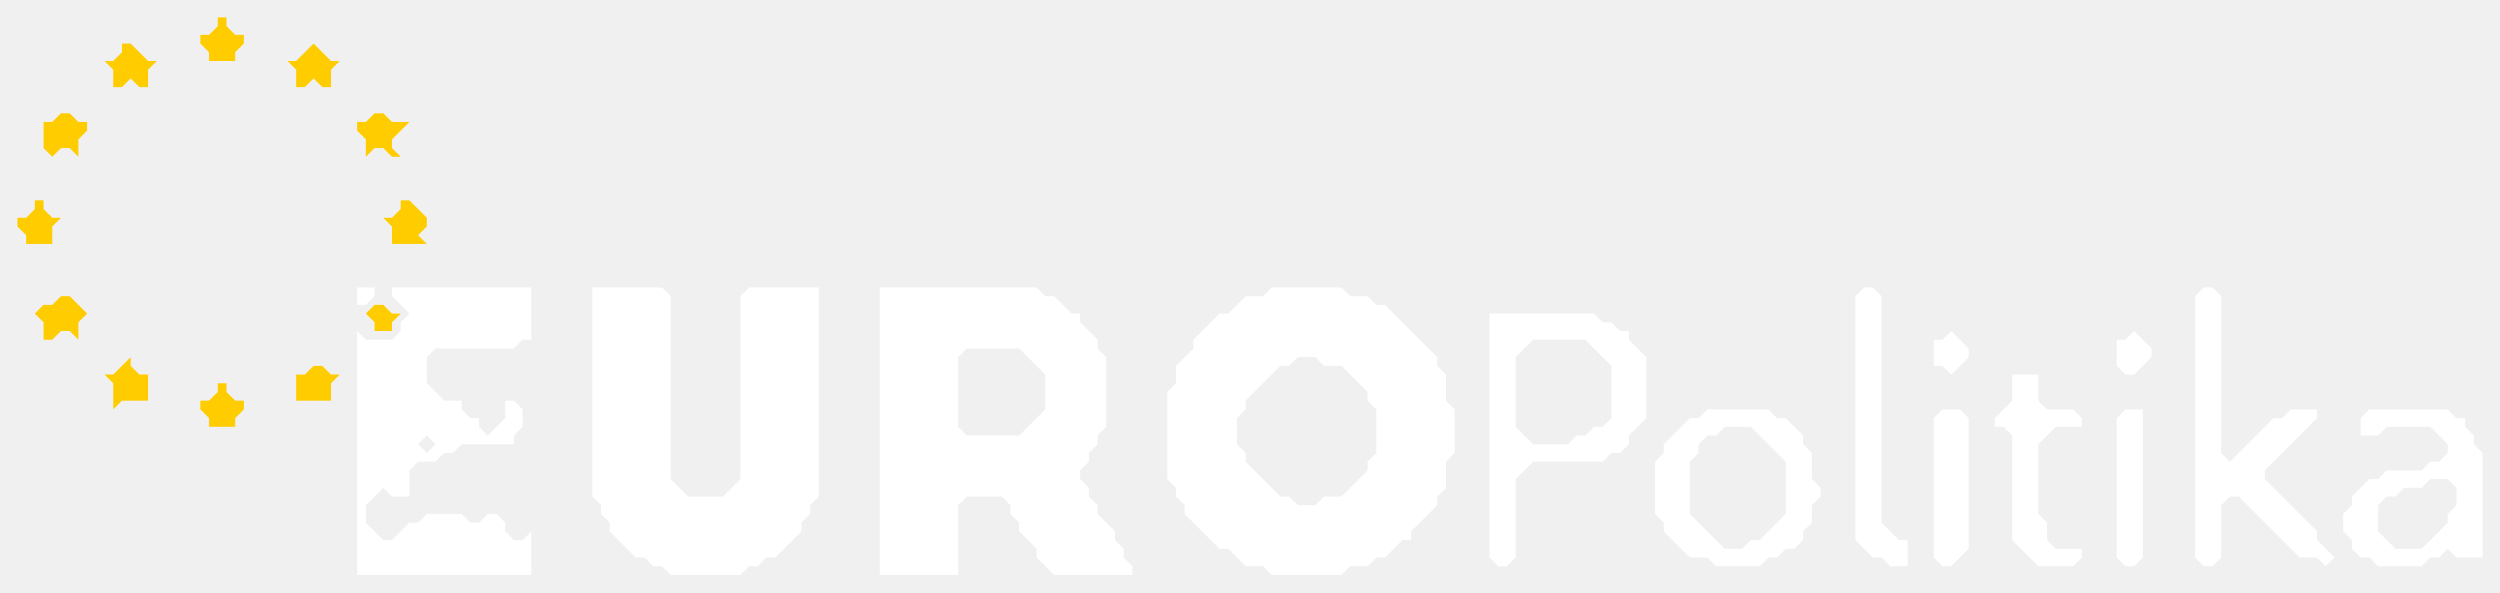
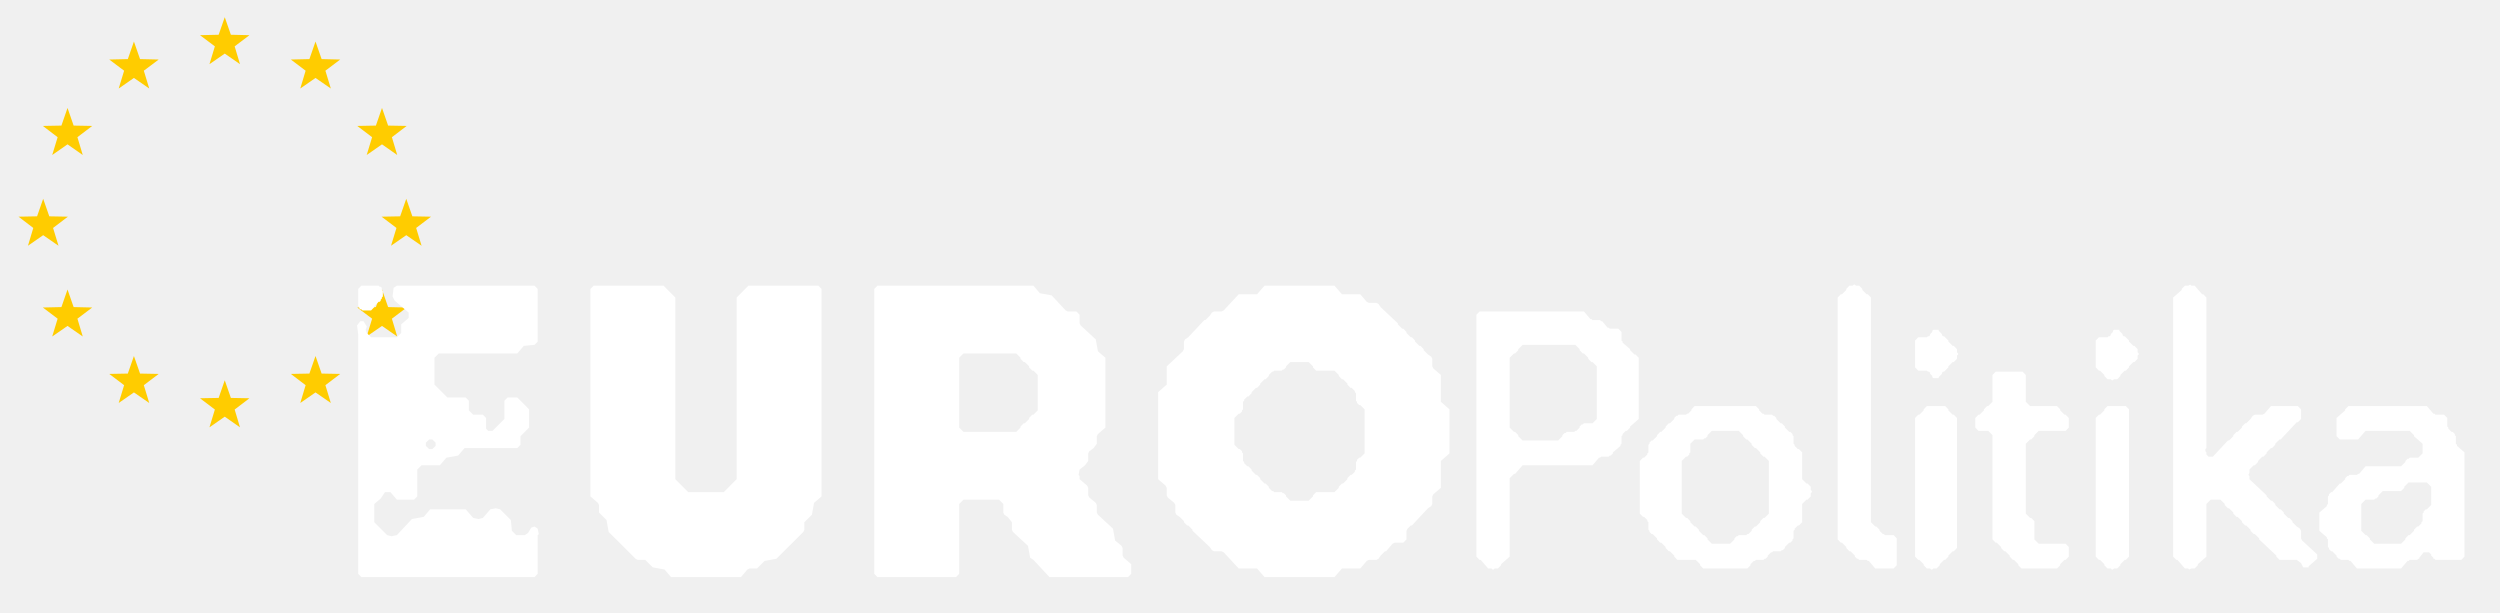
- <svg xmlns="http://www.w3.org/2000/svg" viewBox="0 0 287 68" width="100%" height="100%" fill-rule="evenodd" clip-rule="evenodd">
+ <svg xmlns="http://www.w3.org/2000/svg" viewBox="0 0 290.64 71.21" width="100%" height="100%" fill-rule="evenodd" clip-rule="evenodd">
  <g fill="#FFCC00">
-     <path d="M 25.0 44.0 L 25.0 45.0 L 24.0 46.0 L 23.0 46.0 L 23.0 47.0 L 24.0 48.0 L 24.0 49.0 L 27.0 49.0 L 27.0 48.0 L 28.0 47.0 L 28.0 46.0 L 27.0 46.0 L 26.0 45.0 L 26.0 44.0 Z" />
-     <path d="M 39.0 43.0 L 38.0 43.0 L 37.0 42.0 L 36.0 42.0 L 35.0 43.0 L 34.0 43.0 L 34.0 46.0 L 38.0 46.0 L 38.0 44.0 Z" />
-     <path d="M 15.0 41.0 L 13.0 43.0 L 12.0 43.0 L 13.0 44.0 L 13.0 47.0 L 14.0 46.0 L 17.0 46.0 L 17.0 43.0 L 16.0 43.0 L 15.0 42.0 Z" />
-     <path d="M 43.0 35.0 L 42.0 36.0 L 43.0 37.0 L 43.0 38.0 L 45.0 38.0 L 45.0 37.0 L 46.0 36.0 L 45.0 36.0 L 44.0 35.0 Z" />
-     <path d="M 10.0 36.0 L 8.0 34.0 L 7.0 34.0 L 6.0 35.0 L 5.0 35.0 L 4.0 36.0 L 5.0 37.0 L 5.0 39.0 L 6.0 39.0 L 7.0 38.0 L 8.0 38.0 L 9.0 39.0 L 9.0 37.0 Z" />
-     <path d="M 46.0 23.0 L 46.0 24.0 L 45.0 25.0 L 44.0 25.0 L 45.0 26.0 L 45.0 28.0 L 49.0 28.0 L 48.0 27.0 L 49.0 26.0 L 49.0 25.0 L 47.0 23.0 Z" />
-     <path d="M 4.0 23.0 L 4.0 24.0 L 3.0 25.0 L 2.0 25.0 L 2.0 26.0 L 3.0 27.0 L 3.0 28.0 L 6.0 28.0 L 6.0 26.0 L 7.0 25.0 L 6.0 25.0 L 5.0 24.0 L 5.0 23.0 Z" />
-     <path d="M 41.0 14.0 L 41.0 15.0 L 42.0 16.0 L 42.0 18.0 L 43.0 17.0 L 44.0 17.0 L 45.0 18.0 L 46.0 18.0 L 45.0 17.0 L 45.0 16.0 L 47.0 14.0 L 45.0 14.0 L 44.0 13.0 L 43.0 13.0 L 42.0 14.0 Z" />
-     <path d="M 5.0 14.0 L 5.0 17.0 L 6.0 18.0 L 7.0 17.0 L 8.0 17.0 L 9.0 18.0 L 9.0 16.0 L 10.0 15.0 L 10.0 14.0 L 9.0 14.0 L 8.0 13.0 L 7.0 13.0 L 6.0 14.0 Z" />
-     <path d="M 39.0 7.0 L 38.0 7.0 L 36.0 5.0 L 34.0 7.0 L 33.0 7.0 L 34.0 8.0 L 34.0 10.0 L 35.0 10.0 L 36.0 9.0 L 37.0 10.0 L 38.0 10.0 L 38.0 8.0 Z" />
-     <path d="M 14.0 5.0 L 14.0 6.0 L 13.0 7.0 L 12.0 7.0 L 13.0 8.0 L 13.0 10.0 L 14.0 10.0 L 15.0 9.0 L 16.0 10.0 L 17.0 10.0 L 17.0 8.0 L 18.0 7.0 L 17.0 7.0 L 15.0 5.0 Z" />
-     <path d="M 25.0 2.0 L 25.0 3.0 L 24.0 4.0 L 23.0 4.0 L 23.0 5.0 L 24.0 6.0 L 24.0 7.0 L 27.0 7.0 L 27.0 6.0 L 28.0 5.0 L 28.0 4.0 L 27.0 4.0 L 26.0 3.0 L 26.0 2.0 Z" />
+     <polygon points="26.13,2.00 26.84,4.04 29.00,4.09 27.28,5.39 27.90,7.46 26.13,6.23 24.35,7.46 24.98,5.39 23.25,4.09 25.42,4.04" />
+     <polygon points="36.68,4.83 37.39,6.87 39.55,6.92 37.83,8.22 38.46,10.29 36.68,9.06 34.91,10.29 35.53,8.22 33.81,6.92 35.97,6.87" />
+     <polygon points="44.41,12.55 45.12,14.60 47.28,14.64 45.56,15.95 46.18,18.02 44.41,16.78 42.63,18.02 43.26,15.95 41.53,14.64 43.70,14.60" />
+     <polygon points="47.23,23.11 47.94,25.15 50.11,25.19 48.38,26.50 49.01,28.57 47.23,27.34 45.46,28.57 46.09,26.50 44.36,25.19 46.52,25.15" />
+     <polygon points="44.41,33.66 45.12,35.70 47.28,35.75 45.56,37.05 46.18,39.12 44.41,37.89 42.63,39.12 43.26,37.05 41.53,35.75 43.70,35.70" />
+     <polygon points="36.68,41.39 37.39,43.43 39.55,43.47 37.83,44.78 38.46,46.85 36.68,45.62 34.91,46.85 35.53,44.78 33.81,43.47 35.97,43.43" />
+     <polygon points="26.13,44.21 26.84,46.26 29.00,46.30 27.28,47.61 27.90,49.68 26.13,48.44 24.35,49.68 24.98,47.61 23.25,46.30 25.42,46.26" />
+     <polygon points="15.57,41.39 16.28,43.43 18.45,43.47 16.72,44.78 17.35,46.85 15.57,45.62 13.80,46.85 14.43,44.78 12.70,43.47 14.86,43.43" />
+     <polygon points="7.85,33.66 8.56,35.70 10.72,35.75 9.00,37.05 9.62,39.12 7.85,37.89 6.07,39.12 6.70,37.05 4.98,35.75 7.14,35.70" />
+     <polygon points="5.02,23.11 5.73,25.15 7.89,25.19 6.17,26.50 6.80,28.57 5.02,27.34 3.25,28.57 3.87,26.50 2.15,25.19 4.31,25.15" />
+     <polygon points="7.85,12.55 8.56,14.60 10.72,14.64 9.00,15.95 9.62,18.02 7.85,16.78 6.07,18.02 6.70,15.95 4.98,14.64 7.14,14.60" />
+     <polygon points="15.57,4.83 16.28,6.87 18.45,6.92 16.72,8.22 17.35,10.29 15.57,9.06 13.80,10.29 14.43,8.22 12.70,6.92 14.86,6.87" />
  </g>
  <g fill="#FFFFFF">
-     <path d="M 272.0 47.0 L 271.0 48.0 L 271.0 50.0 L 273.0 50.0 L 274.0 49.0 L 279.0 49.0 L 281.0 51.0 L 281.0 52.0 L 280.0 53.0 L 279.0 53.0 L 278.0 54.0 L 274.0 54.0 L 273.0 55.0 L 272.0 55.0 L 270.0 57.0 L 270.0 58.0 L 269.0 59.0 L 269.0 61.0 L 270.0 62.0 L 270.0 63.0 L 271.0 64.0 L 272.0 64.0 L 273.0 65.0 L 278.0 65.0 L 279.0 64.0 L 280.0 64.0 L 281.0 63.0 L 282.0 64.0 L 285.0 64.0 L 285.0 52.0 L 284.0 51.0 L 284.0 50.0 L 283.0 49.0 L 283.0 48.0 L 282.0 48.0 L 281.0 47.0 Z M 281.0 55.0 L 282.0 56.0 L 282.0 58.0 L 281.0 59.0 L 281.0 60.0 L 278.0 63.0 L 275.0 63.0 L 273.0 61.0 L 273.0 58.0 L 274.0 57.0 L 275.0 57.0 L 276.0 56.0 L 278.0 56.0 L 279.0 55.0 Z" />
-     <path d="M 246.0 47.0 L 244.0 47.0 L 243.0 48.0 L 243.0 64.0 L 244.0 65.0 L 245.0 65.0 L 246.0 64.0 Z" />
-     <path d="M 225.0 47.0 L 223.0 47.0 L 222.0 48.0 L 222.0 64.0 L 223.0 65.0 L 224.0 65.0 L 226.0 63.0 L 226.0 48.0 Z" />
-     <path d="M 196.0 47.0 L 195.0 48.0 L 194.0 48.0 L 191.0 51.0 L 191.0 52.0 L 190.0 53.0 L 190.0 59.0 L 191.0 60.0 L 191.0 61.0 L 194.0 64.0 L 196.0 64.0 L 197.0 65.0 L 202.0 65.0 L 203.0 64.0 L 204.0 64.0 L 205.0 63.0 L 206.0 63.0 L 207.0 62.0 L 207.0 61.0 L 208.0 60.0 L 208.0 58.0 L 209.0 57.0 L 209.0 56.0 L 208.0 55.0 L 208.0 52.0 L 207.0 51.0 L 207.0 50.0 L 205.0 48.0 L 204.0 48.0 L 203.0 47.0 Z M 198.0 49.0 L 201.0 49.0 L 205.0 53.0 L 205.0 59.0 L 202.0 62.0 L 201.0 62.0 L 200.0 63.0 L 198.0 63.0 L 194.0 59.0 L 194.0 53.0 L 195.0 52.0 L 195.0 51.0 L 196.0 50.0 L 197.0 50.0 Z" />
-     <path d="M 231.0 43.0 L 231.0 46.0 L 229.0 48.0 L 229.0 49.0 L 230.0 49.0 L 231.0 50.0 L 231.0 62.0 L 234.0 65.0 L 238.0 65.0 L 239.0 64.0 L 239.0 63.0 L 236.0 63.0 L 235.0 62.0 L 235.0 60.0 L 234.0 59.0 L 234.0 51.0 L 236.0 49.0 L 239.0 49.0 L 239.0 48.0 L 238.0 47.0 L 235.0 47.0 L 234.0 46.0 L 234.0 43.0 Z" />
-     <path d="M 245.0 38.0 L 244.0 39.0 L 243.0 39.0 L 243.0 42.0 L 244.0 43.0 L 245.0 43.0 L 247.0 41.0 L 247.0 40.0 Z" />
-     <path d="M 224.0 38.0 L 223.0 39.0 L 222.0 39.0 L 222.0 42.0 L 223.0 42.0 L 224.0 43.0 L 226.0 41.0 L 226.0 40.0 Z" />
-     <path d="M 183.0 36.0 L 171.0 36.0 L 171.0 64.0 L 172.0 65.0 L 173.0 65.0 L 174.0 64.0 L 174.0 55.0 L 176.0 53.0 L 184.0 53.0 L 185.0 52.0 L 186.0 52.0 L 187.0 51.0 L 187.0 50.0 L 189.0 48.0 L 189.0 41.0 L 187.0 39.0 L 187.0 38.0 L 186.0 38.0 L 185.0 37.0 L 184.0 37.0 Z M 174.0 41.0 L 176.0 39.0 L 182.0 39.0 L 185.0 42.0 L 185.0 48.0 L 184.0 49.0 L 183.0 49.0 L 182.0 50.0 L 181.0 50.0 L 180.0 51.0 L 176.0 51.0 L 174.0 49.0 Z" />
-     <path d="M 253.0 33.0 L 252.0 34.0 L 252.0 64.0 L 253.0 65.0 L 254.0 65.0 L 255.0 64.0 L 255.0 58.0 L 256.0 57.0 L 257.0 57.0 L 264.0 64.0 L 266.0 64.0 L 267.0 65.0 L 268.0 64.0 L 266.0 62.0 L 266.0 61.0 L 260.0 55.0 L 260.0 54.0 L 266.0 48.0 L 266.0 47.0 L 263.0 47.0 L 262.0 48.0 L 261.0 48.0 L 256.0 53.0 L 255.0 52.0 L 255.0 34.0 L 254.0 33.0 Z" />
-     <path d="M 214.0 33.0 L 213.0 34.0 L 213.0 62.0 L 215.0 64.0 L 216.0 64.0 L 217.0 65.0 L 219.0 65.0 L 219.0 62.0 L 218.0 62.0 L 216.0 60.0 L 216.0 34.0 L 215.0 33.0 Z" />
-     <path d="M 146.0 33.0 L 145.0 34.0 L 143.0 34.0 L 141.0 36.0 L 140.0 36.0 L 137.0 39.0 L 137.0 40.0 L 135.0 42.0 L 135.0 44.0 L 134.0 45.0 L 134.0 55.0 L 135.0 56.0 L 135.0 57.0 L 136.0 58.0 L 136.0 59.0 L 140.0 63.0 L 141.0 63.0 L 143.0 65.0 L 145.0 65.0 L 146.0 66.0 L 154.0 66.0 L 155.0 65.0 L 157.0 65.0 L 158.0 64.0 L 159.0 64.0 L 161.0 62.0 L 162.0 62.0 L 162.0 61.0 L 165.0 58.0 L 165.0 57.0 L 166.0 56.0 L 166.0 53.0 L 167.0 52.0 L 167.0 47.0 L 166.0 46.0 L 166.0 43.0 L 165.0 42.0 L 165.0 41.0 L 159.0 35.0 L 158.0 35.0 L 157.0 34.0 L 155.0 34.0 L 154.0 33.0 Z M 149.0 41.0 L 151.0 41.0 L 152.0 42.0 L 154.0 42.0 L 157.0 45.0 L 157.0 46.0 L 158.0 47.0 L 158.0 52.0 L 157.0 53.0 L 157.0 54.0 L 154.0 57.0 L 152.0 57.0 L 151.0 58.0 L 149.0 58.0 L 148.0 57.0 L 147.0 57.0 L 143.0 53.0 L 143.0 52.0 L 142.0 51.0 L 142.0 48.0 L 143.0 47.0 L 143.0 46.0 L 147.0 42.0 L 148.0 42.0 Z" />
-     <path d="M 101.0 33.0 L 101.0 66.0 L 110.0 66.0 L 110.0 58.0 L 111.0 57.0 L 115.0 57.0 L 116.0 58.0 L 116.0 59.0 L 117.0 60.0 L 117.0 61.0 L 119.0 63.0 L 119.0 64.0 L 121.0 66.0 L 130.0 66.0 L 130.0 65.0 L 129.0 64.0 L 129.0 63.0 L 128.0 62.0 L 128.0 61.0 L 126.0 59.0 L 126.0 58.0 L 125.0 57.0 L 125.0 56.0 L 124.0 55.0 L 124.0 54.0 L 125.0 53.0 L 125.0 52.0 L 126.0 51.0 L 126.0 50.0 L 127.0 49.0 L 127.0 41.0 L 126.0 40.0 L 126.0 39.0 L 124.0 37.0 L 124.0 36.0 L 123.0 36.0 L 121.0 34.0 L 120.0 34.0 L 119.0 33.0 Z M 110.0 41.0 L 111.0 40.0 L 117.0 40.0 L 120.0 43.0 L 120.0 47.0 L 117.0 50.0 L 111.0 50.0 L 110.0 49.0 Z" />
-     <path d="M 68.0 33.0 L 68.0 57.0 L 69.0 58.0 L 69.0 59.0 L 70.0 60.0 L 70.0 61.0 L 73.0 64.0 L 74.0 64.0 L 75.0 65.0 L 76.0 65.0 L 77.0 66.0 L 85.0 66.0 L 86.0 65.0 L 87.0 65.0 L 88.0 64.0 L 89.0 64.0 L 92.0 61.0 L 92.0 60.0 L 93.0 59.0 L 93.0 58.0 L 94.0 57.0 L 94.0 33.0 L 86.0 33.0 L 85.0 34.0 L 85.0 55.0 L 83.0 57.0 L 79.0 57.0 L 77.0 55.0 L 77.0 34.0 L 76.0 33.0 Z" />
-     <path d="M 45.0 33.0 L 45.0 34.0 L 47.0 36.0 L 46.0 37.0 L 46.0 38.0 L 45.0 39.0 L 42.0 39.0 L 41.0 38.0 L 41.0 37.0 L 41.0 66.0 L 61.0 66.0 L 61.0 61.0 L 60.0 62.0 L 59.0 62.0 L 58.0 61.0 L 58.0 60.0 L 57.0 59.0 L 56.0 59.0 L 55.0 60.0 L 54.0 60.0 L 53.0 59.0 L 49.0 59.0 L 48.0 60.0 L 47.0 60.0 L 45.0 62.0 L 44.0 62.0 L 42.0 60.0 L 42.0 58.0 L 44.0 56.0 L 45.0 57.0 L 47.0 57.0 L 47.0 54.0 L 48.0 53.0 L 50.0 53.0 L 51.0 52.0 L 52.0 52.0 L 53.0 51.0 L 59.0 51.0 L 59.0 50.0 L 60.0 49.0 L 60.0 47.0 L 59.0 46.0 L 58.0 46.0 L 58.0 48.0 L 56.0 50.0 L 55.0 49.0 L 55.0 48.0 L 54.0 48.0 L 53.0 47.0 L 53.0 46.0 L 51.0 46.0 L 49.0 44.0 L 49.0 41.0 L 50.0 40.0 L 59.0 40.0 L 60.0 39.0 L 61.0 39.0 L 61.0 33.0 Z M 48.0 51.0 L 49.0 50.0 L 50.0 51.0 L 49.0 52.0 Z" />
-     <path d="M 43.0 33.0 L 41.0 33.0 L 41.0 35.0 L 42.0 35.0 L 43.0 34.0 Z" />
+     <path d="M 273.01 47.21 L 272.64 47.59 L 272.64 47.71 L 271.64 48.59 L 271.64 50.71 L 272.01 51.09 L 274.14 51.09 L 275.01 50.09 L 280.14 50.09 L 280.64 50.59 L 280.64 50.71 L 281.64 51.59 L 281.64 52.71 L 281.14 53.21 L 280.14 53.21 L 280.01 53.34 L 279.89 53.34 L 279.64 53.59 L 279.64 53.71 L 279.14 54.21 L 275.01 54.21 L 274.26 55.09 L 274.14 55.09 L 274.01 55.21 L 273.14 55.21 L 273.01 55.34 L 272.89 55.34 L 272.64 55.59 L 272.64 55.71 L 272.14 56.21 L 272.01 56.21 L 271.14 57.21 L 271.01 57.21 L 270.76 57.46 L 270.76 57.59 L 270.64 57.71 L 270.64 58.59 L 270.51 58.71 L 270.51 58.84 L 269.64 59.59 L 269.64 61.71 L 270.51 62.46 L 270.51 62.59 L 270.64 62.71 L 270.64 63.59 L 270.76 63.71 L 270.76 63.84 L 271.01 64.09 L 271.14 64.09 L 271.64 64.59 L 271.64 64.71 L 271.89 64.96 L 272.01 64.96 L 272.14 65.09 L 273.01 65.09 L 273.14 65.21 L 273.26 65.21 L 274.01 66.09 L 279.14 66.09 L 279.89 65.21 L 280.01 65.21 L 280.14 65.09 L 281.01 65.09 L 281.14 64.96 L 281.26 64.96 L 281.26 64.84 L 281.76 64.21 L 282.39 64.21 L 282.64 64.46 L 282.64 64.59 L 282.89 64.84 L 282.89 64.96 L 283.01 64.96 L 283.14 65.09 L 286.14 65.09 L 286.51 64.71 L 286.51 52.59 L 285.64 51.84 L 285.64 51.71 L 285.51 51.59 L 285.51 50.71 L 285.39 50.59 L 285.39 50.46 L 285.14 50.21 L 285.01 50.21 L 284.64 49.84 L 284.64 49.71 L 284.51 49.59 L 284.51 48.59 L 284.14 48.21 L 283.14 48.21 L 283.01 48.09 L 282.89 48.09 L 282.14 47.21 Z M 282.14 56.09 L 282.64 56.59 L 282.64 58.71 L 282.14 59.21 L 282.01 59.21 L 281.76 59.46 L 281.76 59.59 L 281.64 59.71 L 281.64 60.59 L 281.51 60.71 L 281.51 60.84 L 281.14 61.21 L 281.01 61.21 L 280.64 61.59 L 280.64 61.71 L 280.14 62.21 L 280.01 62.21 L 279.64 62.59 L 279.64 62.71 L 279.14 63.21 L 276.01 63.21 L 275.51 62.71 L 275.51 62.59 L 275.14 62.21 L 275.01 62.21 L 274.51 61.71 L 274.51 58.59 L 275.01 58.09 L 276.01 58.09 L 276.14 57.96 L 276.26 57.96 L 276.51 57.71 L 276.51 57.59 L 277.01 57.09 L 279.14 57.09 L 279.51 56.71 L 279.51 56.59 L 280.01 56.09 Z" />
+     <path d="M 247.14 47.21 L 245.01 47.21 L 244.64 47.59 L 244.64 47.71 L 244.14 48.21 L 244.01 48.21 L 243.64 48.59 L 243.64 64.71 L 244.01 65.09 L 244.14 65.09 L 244.64 65.59 L 244.64 65.71 L 245.01 66.09 L 245.39 66.09 L 245.51 66.21 L 245.64 66.21 L 245.76 66.09 L 246.14 66.09 L 246.51 65.71 L 246.51 65.59 L 247.01 65.09 L 247.14 65.09 L 247.51 64.71 L 247.51 47.59 Z" />
+     <path d="M 226.14 47.21 L 224.01 47.21 L 223.64 47.59 L 223.64 47.71 L 223.14 48.21 L 223.01 48.21 L 222.64 48.59 L 222.64 64.71 L 223.01 65.09 L 223.14 65.09 L 223.64 65.59 L 223.64 65.71 L 224.01 66.09 L 224.39 66.09 L 224.51 66.21 L 224.64 66.21 L 224.76 66.09 L 225.14 66.09 L 225.51 65.71 L 225.51 65.59 L 226.01 65.09 L 226.14 65.09 L 226.51 64.71 L 226.51 64.59 L 227.01 64.09 L 227.14 64.09 L 227.51 63.71 L 227.51 48.59 L 227.14 48.21 L 227.01 48.21 L 226.51 47.71 L 226.51 47.59 Z" />
+     <path d="M 197.01 47.21 L 196.64 47.59 L 196.64 47.71 L 196.26 48.09 L 196.14 48.09 L 196.01 48.21 L 195.14 48.21 L 195.01 48.34 L 194.89 48.34 L 194.64 48.59 L 194.64 48.71 L 194.14 49.21 L 194.01 49.21 L 193.64 49.59 L 193.64 49.71 L 193.14 50.21 L 193.01 50.21 L 192.64 50.59 L 192.64 50.71 L 192.14 51.21 L 192.01 51.21 L 191.76 51.46 L 191.76 51.59 L 191.64 51.71 L 191.64 52.59 L 191.51 52.71 L 191.51 52.84 L 191.14 53.21 L 191.01 53.21 L 190.64 53.59 L 190.64 59.71 L 191.01 60.09 L 191.14 60.09 L 191.51 60.46 L 191.51 60.59 L 191.64 60.71 L 191.64 61.59 L 191.76 61.71 L 191.76 61.84 L 192.01 62.09 L 192.14 62.09 L 192.64 62.59 L 192.64 62.71 L 193.01 63.09 L 193.14 63.09 L 193.64 63.59 L 193.64 63.71 L 194.01 64.09 L 194.14 64.09 L 194.64 64.59 L 194.64 64.71 L 195.01 65.09 L 197.14 65.09 L 197.64 65.59 L 197.64 65.71 L 198.01 66.09 L 203.14 66.09 L 203.51 65.71 L 203.51 65.59 L 203.89 65.21 L 204.01 65.21 L 204.14 65.09 L 205.01 65.09 L 205.14 64.96 L 205.26 64.96 L 205.51 64.71 L 205.51 64.59 L 205.89 64.21 L 206.01 64.21 L 206.14 64.09 L 207.01 64.09 L 207.14 63.96 L 207.26 63.96 L 207.51 63.71 L 207.51 63.59 L 208.01 63.09 L 208.14 63.09 L 208.39 62.84 L 208.39 62.71 L 208.51 62.59 L 208.51 61.71 L 208.64 61.59 L 208.64 61.46 L 209.01 61.09 L 209.14 61.09 L 209.51 60.71 L 209.51 58.59 L 210.01 58.09 L 210.14 58.09 L 210.51 57.71 L 210.51 57.34 L 210.64 57.21 L 210.64 57.09 L 210.51 56.96 L 210.51 56.59 L 210.14 56.21 L 210.01 56.21 L 209.51 55.71 L 209.51 52.59 L 209.14 52.21 L 209.01 52.21 L 208.64 51.84 L 208.64 51.71 L 208.51 51.59 L 208.51 50.71 L 208.39 50.59 L 208.39 50.46 L 208.14 50.21 L 208.01 50.21 L 207.51 49.71 L 207.51 49.59 L 207.14 49.21 L 207.01 49.21 L 206.51 48.71 L 206.51 48.59 L 206.26 48.34 L 206.14 48.34 L 206.01 48.21 L 205.14 48.21 L 205.01 48.09 L 204.89 48.09 L 204.51 47.71 L 204.51 47.59 L 204.14 47.21 Z M 199.01 50.09 L 202.14 50.09 L 202.64 50.59 L 202.64 50.71 L 203.01 51.09 L 203.14 51.09 L 203.64 51.59 L 203.64 51.71 L 204.01 52.09 L 204.14 52.09 L 204.64 52.59 L 204.64 52.71 L 205.01 53.09 L 205.14 53.09 L 205.64 53.59 L 205.64 59.71 L 205.14 60.21 L 205.01 60.21 L 204.64 60.59 L 204.64 60.71 L 204.14 61.21 L 204.01 61.21 L 203.64 61.59 L 203.64 61.71 L 203.26 62.09 L 203.14 62.09 L 203.01 62.21 L 202.14 62.21 L 202.01 62.34 L 201.89 62.34 L 201.64 62.59 L 201.64 62.71 L 201.14 63.21 L 199.01 63.21 L 198.51 62.71 L 198.51 62.59 L 198.14 62.21 L 198.01 62.21 L 197.51 61.71 L 197.51 61.59 L 197.14 61.21 L 197.01 61.21 L 196.51 60.71 L 196.51 60.59 L 196.14 60.21 L 196.01 60.21 L 195.51 59.71 L 195.51 53.59 L 196.01 53.09 L 196.14 53.09 L 196.39 52.84 L 196.39 52.71 L 196.51 52.59 L 196.51 51.59 L 197.01 51.09 L 198.01 51.09 L 198.14 50.96 L 198.26 50.96 L 198.51 50.71 L 198.51 50.59 Z" />
+     <path d="M 232.01 43.21 L 231.64 43.59 L 231.64 46.71 L 231.14 47.21 L 231.01 47.21 L 230.64 47.59 L 230.64 47.71 L 230.14 48.21 L 230.01 48.21 L 229.64 48.59 L 229.64 49.71 L 230.01 50.09 L 231.14 50.09 L 231.64 50.59 L 231.64 62.71 L 232.01 63.09 L 232.14 63.09 L 232.64 63.59 L 232.64 63.71 L 233.01 64.09 L 233.14 64.09 L 233.64 64.59 L 233.64 64.71 L 234.01 65.09 L 234.14 65.09 L 234.64 65.59 L 234.64 65.71 L 235.01 66.09 L 239.14 66.09 L 239.51 65.71 L 239.51 65.59 L 240.01 65.09 L 240.14 65.09 L 240.51 64.71 L 240.51 63.59 L 240.14 63.21 L 237.01 63.21 L 236.51 62.71 L 236.51 60.59 L 236.14 60.21 L 236.01 60.21 L 235.51 59.71 L 235.51 51.59 L 236.01 51.09 L 236.14 51.09 L 236.51 50.71 L 236.51 50.59 L 237.01 50.09 L 240.14 50.09 L 240.51 49.71 L 240.51 48.59 L 240.14 48.21 L 240.01 48.21 L 239.51 47.71 L 239.51 47.59 L 239.14 47.21 L 236.01 47.21 L 235.51 46.71 L 235.51 43.59 L 235.14 43.21 Z" />
+     <path d="M 246.39 38.34 L 245.76 38.34 L 245.64 38.46 L 245.64 38.59 L 245.39 38.84 L 245.39 38.96 L 245.26 39.09 L 245.14 39.09 L 245.01 39.21 L 244.01 39.21 L 243.64 39.59 L 243.64 42.71 L 244.01 43.09 L 244.14 43.09 L 244.64 43.59 L 244.64 43.71 L 245.01 44.09 L 245.39 44.09 L 245.51 44.21 L 245.64 44.21 L 245.76 44.09 L 246.14 44.09 L 246.51 43.71 L 246.51 43.59 L 247.01 43.09 L 247.14 43.09 L 247.51 42.71 L 247.51 42.59 L 248.01 42.09 L 248.14 42.09 L 248.51 41.71 L 248.51 41.34 L 248.64 41.21 L 248.64 41.09 L 248.51 40.96 L 248.51 40.59 L 248.14 40.21 L 248.01 40.21 L 247.51 39.71 L 247.51 39.59 L 247.01 39.09 L 246.89 39.09 L 246.76 38.96 L 246.76 38.84 L 246.39 38.46 Z" />
+     <path d="M 224.76 38.34 L 224.64 38.46 L 224.64 38.59 L 224.39 38.84 L 224.39 38.96 L 224.26 39.09 L 224.14 39.09 L 224.01 39.21 L 223.01 39.21 L 222.64 39.59 L 222.64 42.71 L 223.01 43.09 L 224.01 43.09 L 224.14 43.21 L 224.26 43.21 L 224.39 43.34 L 224.39 43.46 L 224.64 43.71 L 224.64 43.84 L 224.76 43.96 L 225.39 43.96 L 225.39 43.84 L 225.76 43.46 L 225.76 43.34 L 225.89 43.21 L 226.01 43.21 L 226.51 42.71 L 226.51 42.59 L 227.01 42.09 L 227.14 42.09 L 227.51 41.71 L 227.51 41.34 L 227.64 41.21 L 227.64 41.09 L 227.51 40.96 L 227.51 40.59 L 227.14 40.21 L 227.01 40.21 L 226.51 39.71 L 226.51 39.59 L 226.01 39.09 L 225.89 39.09 L 225.76 38.96 L 225.76 38.84 L 225.39 38.46 L 225.39 38.34 Z" />
+     <path d="M 184.14 36.21 L 172.01 36.21 L 171.64 36.59 L 171.64 64.71 L 172.01 65.09 L 172.14 65.09 L 173.01 66.09 L 173.39 66.09 L 173.51 66.21 L 173.64 66.21 L 173.76 66.09 L 174.14 66.09 L 174.51 65.71 L 174.51 65.59 L 175.51 64.71 L 175.51 55.59 L 176.01 55.09 L 176.14 55.09 L 177.01 54.09 L 185.14 54.09 L 185.89 53.21 L 186.01 53.21 L 186.14 53.09 L 187.01 53.09 L 187.14 52.96 L 187.26 52.96 L 187.51 52.71 L 187.51 52.59 L 188.39 51.84 L 188.39 51.71 L 188.51 51.59 L 188.51 50.71 L 188.64 50.59 L 188.64 50.46 L 189.01 50.09 L 189.14 50.09 L 189.51 49.71 L 189.51 49.59 L 190.51 48.71 L 190.51 41.59 L 190.14 41.21 L 190.01 41.21 L 189.51 40.71 L 189.51 40.59 L 188.64 39.84 L 188.64 39.71 L 188.51 39.59 L 188.51 38.59 L 188.14 38.21 L 187.14 38.21 L 187.01 38.09 L 186.89 38.09 L 186.26 37.34 L 186.14 37.34 L 186.01 37.21 L 185.14 37.21 L 185.01 37.09 L 184.89 37.09 Z M 175.51 41.59 L 176.01 41.09 L 176.14 41.09 L 176.51 40.71 L 176.51 40.59 L 177.01 40.09 L 183.14 40.09 L 183.64 40.59 L 183.64 40.71 L 184.01 41.09 L 184.14 41.09 L 184.64 41.59 L 184.64 41.71 L 185.01 42.09 L 185.14 42.09 L 185.64 42.59 L 185.64 48.71 L 185.14 49.21 L 184.14 49.21 L 184.01 49.34 L 183.89 49.34 L 183.64 49.59 L 183.64 49.71 L 183.26 50.09 L 183.14 50.09 L 183.01 50.21 L 182.14 50.21 L 182.01 50.34 L 181.89 50.34 L 181.64 50.59 L 181.64 50.71 L 181.14 51.21 L 177.01 51.21 L 176.51 50.71 L 176.51 50.59 L 176.14 50.21 L 176.01 50.21 L 175.51 49.71 Z" />
+     <path d="M 147.01 33.21 L 146.14 34.21 L 144.01 34.21 L 142.26 36.09 L 142.01 36.21 L 141.14 36.21 L 140.89 36.34 L 140.64 36.71 L 140.14 37.21 L 140.01 37.21 L 138.14 39.21 L 137.76 39.46 L 137.64 39.71 L 137.64 40.59 L 137.51 40.84 L 135.64 42.59 L 135.64 44.71 L 134.64 45.59 L 134.64 55.71 L 135.51 56.46 L 135.64 56.71 L 135.64 57.59 L 135.76 57.84 L 136.51 58.46 L 136.64 58.71 L 136.64 59.59 L 136.76 59.84 L 137.14 60.09 L 137.64 60.59 L 137.64 60.71 L 138.01 61.09 L 138.14 61.09 L 138.64 61.59 L 138.64 61.71 L 140.64 63.59 L 140.89 63.96 L 141.14 64.09 L 142.01 64.09 L 142.26 64.21 L 144.01 66.09 L 146.14 66.09 L 147.01 67.09 L 155.14 67.09 L 156.01 66.09 L 158.14 66.09 L 158.89 65.21 L 159.14 65.09 L 160.01 65.09 L 160.26 64.96 L 160.51 64.59 L 161.01 64.09 L 161.14 64.09 L 161.89 63.21 L 162.14 63.09 L 163.14 63.09 L 163.51 62.71 L 163.51 61.71 L 163.64 61.46 L 164.01 61.09 L 164.14 61.09 L 166.01 59.09 L 166.39 58.84 L 166.51 58.59 L 166.51 57.71 L 166.64 57.46 L 167.51 56.71 L 167.51 53.59 L 168.51 52.71 L 168.51 47.59 L 167.51 46.71 L 167.51 43.59 L 166.64 42.84 L 166.51 42.59 L 166.51 41.71 L 166.39 41.46 L 166.01 41.21 L 165.51 40.71 L 165.51 40.59 L 165.14 40.21 L 165.01 40.21 L 164.51 39.71 L 164.51 39.59 L 164.14 39.21 L 164.01 39.21 L 163.51 38.71 L 163.51 38.59 L 163.14 38.21 L 163.01 38.21 L 162.51 37.71 L 162.51 37.59 L 160.51 35.71 L 160.26 35.34 L 160.01 35.21 L 159.14 35.21 L 158.89 35.09 L 158.14 34.21 L 156.01 34.21 L 155.14 33.21 Z M 150.01 42.09 L 152.14 42.09 L 152.64 42.59 L 152.64 42.71 L 153.01 43.09 L 155.14 43.09 L 155.64 43.59 L 155.64 43.71 L 156.01 44.09 L 156.14 44.09 L 156.64 44.59 L 156.64 44.71 L 157.01 45.09 L 157.14 45.09 L 157.51 45.46 L 157.51 45.59 L 157.64 45.71 L 157.64 46.59 L 157.76 46.71 L 157.76 46.84 L 158.01 47.09 L 158.14 47.09 L 158.64 47.59 L 158.64 52.71 L 158.14 53.21 L 158.01 53.21 L 157.76 53.46 L 157.76 53.59 L 157.64 53.71 L 157.64 54.59 L 157.51 54.71 L 157.51 54.84 L 157.14 55.21 L 157.01 55.21 L 156.64 55.59 L 156.64 55.71 L 156.14 56.21 L 156.01 56.21 L 155.64 56.59 L 155.64 56.71 L 155.14 57.21 L 153.01 57.21 L 152.64 57.59 L 152.64 57.71 L 152.14 58.21 L 150.01 58.21 L 149.51 57.71 L 149.51 57.59 L 149.26 57.34 L 149.14 57.34 L 149.01 57.21 L 148.14 57.21 L 148.01 57.09 L 147.89 57.09 L 147.51 56.71 L 147.51 56.59 L 147.14 56.21 L 147.01 56.21 L 146.51 55.71 L 146.51 55.59 L 146.14 55.21 L 146.01 55.21 L 145.51 54.71 L 145.51 54.59 L 145.14 54.21 L 145.01 54.21 L 144.64 53.84 L 144.64 53.71 L 144.51 53.59 L 144.51 52.71 L 144.39 52.59 L 144.39 52.46 L 144.14 52.21 L 144.01 52.21 L 143.51 51.71 L 143.51 48.59 L 144.01 48.09 L 144.14 48.09 L 144.39 47.84 L 144.39 47.71 L 144.51 47.59 L 144.51 46.71 L 144.64 46.59 L 144.64 46.46 L 145.01 46.09 L 145.14 46.09 L 145.51 45.71 L 145.51 45.59 L 146.01 45.09 L 146.14 45.09 L 146.51 44.71 L 146.51 44.59 L 147.01 44.09 L 147.14 44.09 L 147.51 43.71 L 147.51 43.59 L 147.89 43.21 L 148.01 43.21 L 148.14 43.09 L 149.01 43.09 L 149.14 42.96 L 149.26 42.96 L 149.51 42.71 L 149.51 42.59 Z" />
+     <path d="M 102.01 33.21 L 101.64 33.59 L 101.64 66.71 L 102.01 67.09 L 111.14 67.09 L 111.51 66.71 L 111.51 58.59 L 112.01 58.09 L 116.14 58.09 L 116.64 58.59 L 116.64 59.59 L 116.76 59.84 L 117.14 60.09 L 117.64 60.71 L 117.64 61.59 L 117.76 61.84 L 119.51 63.46 L 119.76 64.84 L 120.14 65.09 L 122.01 67.09 L 131.14 67.09 L 131.51 66.71 L 131.51 65.59 L 130.64 64.84 L 130.51 64.59 L 130.51 63.71 L 130.39 63.46 L 129.64 62.84 L 129.39 61.46 L 127.64 59.84 L 127.51 59.59 L 127.51 58.71 L 127.39 58.46 L 126.64 57.84 L 126.51 57.59 L 126.51 56.71 L 126.39 56.46 L 125.51 55.71 L 125.51 55.34 L 125.39 55.21 L 125.51 54.59 L 126.14 54.09 L 126.51 53.59 L 126.51 52.71 L 126.64 52.46 L 127.14 52.09 L 127.51 51.59 L 127.51 50.71 L 127.64 50.46 L 128.51 49.71 L 128.51 41.59 L 127.64 40.84 L 127.39 39.46 L 125.64 37.84 L 125.51 37.59 L 125.51 36.59 L 125.14 36.21 L 124.14 36.21 L 123.89 36.09 L 122.26 34.34 L 120.89 34.09 L 120.14 33.21 Z M 112.01 41.09 L 118.14 41.09 L 118.64 41.59 L 118.64 41.71 L 119.01 42.09 L 119.14 42.09 L 119.64 42.59 L 119.64 42.71 L 120.01 43.09 L 120.14 43.09 L 120.64 43.59 L 120.64 47.71 L 120.14 48.21 L 120.01 48.21 L 119.64 48.59 L 119.64 48.71 L 119.14 49.21 L 119.01 49.21 L 118.64 49.59 L 118.64 49.71 L 118.14 50.21 L 112.01 50.21 L 111.51 49.71 L 111.51 41.59 Z" />
+     <path d="M 69.01 33.21 L 68.64 33.59 L 68.64 57.71 L 69.51 58.46 L 69.64 58.71 L 69.64 59.59 L 70.51 60.46 L 70.76 61.84 L 73.89 64.96 L 74.14 65.09 L 75.01 65.09 L 75.89 65.96 L 77.26 66.21 L 78.01 67.09 L 86.14 67.09 L 86.89 66.21 L 87.14 66.09 L 88.01 66.09 L 88.89 65.21 L 90.26 64.96 L 93.39 61.84 L 93.51 61.59 L 93.51 60.71 L 94.39 59.84 L 94.64 58.46 L 95.51 57.71 L 95.51 33.59 L 95.14 33.21 L 87.01 33.21 L 85.64 34.59 L 85.64 55.71 L 84.14 57.21 L 80.01 57.21 L 78.51 55.71 L 78.51 34.59 L 77.14 33.21 Z" />
+     <path d="M 46.14 33.21 L 45.76 33.46 L 45.64 34.46 L 45.89 34.96 L 47.51 36.34 L 47.51 36.96 L 46.64 37.71 L 46.64 38.71 L 46.14 39.21 L 43.14 39.21 L 42.64 38.71 L 42.51 38.34 L 42.64 37.96 L 42.26 37.34 L 41.89 37.34 L 41.51 37.84 L 41.64 38.84 L 41.64 66.71 L 42.01 67.09 L 62.14 67.09 L 62.51 66.71 L 62.51 62.21 L 62.64 62.09 L 62.51 61.46 L 62.14 61.21 L 61.76 61.34 L 61.39 61.96 L 61.01 62.21 L 60.01 62.21 L 59.51 61.71 L 59.39 60.46 L 58.14 59.21 L 57.64 59.09 L 57.01 59.21 L 56.14 60.21 L 55.64 60.34 L 55.01 60.21 L 54.14 59.21 L 50.01 59.21 L 49.26 60.09 L 47.89 60.34 L 46.14 62.21 L 45.51 62.34 L 45.01 62.21 L 43.51 60.71 L 43.51 58.59 L 44.26 57.96 L 44.76 57.21 L 45.39 57.21 L 46.14 58.09 L 48.14 58.09 L 48.51 57.71 L 48.51 54.59 L 49.01 54.09 L 51.14 54.09 L 51.89 53.21 L 53.26 52.96 L 54.01 52.09 L 60.14 52.09 L 60.51 51.71 L 60.51 50.71 L 61.51 49.71 L 61.51 47.59 L 60.14 46.21 L 59.01 46.21 L 58.64 46.59 L 58.64 48.71 L 57.26 50.09 L 56.76 50.09 L 56.51 49.84 L 56.51 48.59 L 56.14 48.21 L 55.01 48.21 L 54.51 47.71 L 54.51 46.59 L 54.14 46.21 L 52.01 46.21 L 50.51 44.71 L 50.51 41.59 L 51.01 41.09 L 60.14 41.09 L 60.89 40.21 L 62.14 40.09 L 62.51 39.71 L 62.51 33.59 L 62.14 33.21 Z M 49.89 51.09 L 50.26 51.09 L 50.64 51.46 L 50.64 51.84 L 50.26 52.21 L 49.89 52.21 L 49.51 51.84 L 49.51 51.46 Z" />
+     <path d="M 42.01 33.21 L 41.64 33.59 L 41.64 35.59 L 41.76 35.71 L 41.76 35.84 L 41.89 35.96 L 42.01 35.96 L 42.14 36.09 L 43.14 36.09 L 43.51 35.71 L 43.51 35.59 L 44.01 35.09 L 44.14 35.09 L 44.26 34.96 L 44.26 34.84 L 44.39 34.71 L 44.39 34.59 L 44.51 34.46 L 44.51 33.84 L 44.39 33.71 L 44.39 33.46 L 44.26 33.34 L 44.14 33.34 L 44.01 33.21 Z" />
+     <path d="M 254.01 33.21 L 253.64 33.59 L 253.64 33.71 L 252.64 34.59 L 252.64 64.71 L 253.01 65.09 L 253.14 65.09 L 254.01 66.09 L 254.39 66.09 L 254.51 66.21 L 254.76 66.09 L 255.14 66.09 L 255.51 65.71 L 255.51 65.59 L 256.51 64.71 L 256.51 58.59 L 257.01 58.09 L 258.14 58.09 L 258.64 58.59 L 258.64 58.71 L 259.01 59.09 L 259.14 59.09 L 259.64 59.59 L 259.64 59.71 L 260.01 60.09 L 260.14 60.09 L 260.64 60.59 L 260.64 60.71 L 261.01 61.09 L 261.14 61.09 L 261.64 61.59 L 261.64 61.71 L 262.01 62.09 L 262.14 62.09 L 262.64 62.59 L 262.64 62.71 L 264.64 64.59 L 264.64 64.71 L 265.01 65.09 L 267.01 65.09 L 267.51 65.46 L 267.76 65.96 L 268.39 65.96 L 268.39 65.84 L 269.39 64.96 L 269.39 64.46 L 267.64 62.84 L 267.51 62.59 L 267.51 61.71 L 267.39 61.46 L 267.01 61.21 L 266.51 60.71 L 266.51 60.59 L 266.14 60.21 L 266.01 60.21 L 265.51 59.71 L 265.51 59.59 L 265.14 59.21 L 265.01 59.21 L 264.51 58.71 L 264.51 58.59 L 264.14 58.21 L 264.01 58.21 L 263.51 57.71 L 263.51 57.59 L 261.51 55.71 L 261.51 55.34 L 261.39 55.21 L 261.51 54.96 L 261.51 54.59 L 262.01 54.09 L 262.14 54.09 L 262.51 53.71 L 262.51 53.59 L 263.01 53.09 L 263.14 53.09 L 263.51 52.71 L 263.51 52.59 L 264.01 52.09 L 264.14 52.09 L 264.51 51.71 L 264.51 51.59 L 265.01 51.09 L 265.14 51.09 L 267.01 49.09 L 267.14 49.09 L 267.51 48.71 L 267.51 47.59 L 267.14 47.21 L 264.01 47.21 L 263.26 48.09 L 263.01 48.21 L 262.14 48.21 L 261.89 48.34 L 261.64 48.71 L 261.14 49.21 L 261.01 49.21 L 260.64 49.59 L 260.64 49.71 L 260.14 50.21 L 260.01 50.21 L 259.64 50.59 L 259.64 50.71 L 259.14 51.21 L 259.01 51.21 L 257.26 53.09 L 256.76 53.09 L 256.51 52.84 L 256.51 52.59 L 256.39 52.46 L 256.39 52.21 L 256.51 52.09 L 256.51 34.59 L 256.14 34.21 L 256.01 34.21 L 255.14 33.21 L 254.76 33.21 L 254.64 33.09 L 254.39 33.21 Z" />
+     <path d="M 215.51 33.09 L 215.39 33.21 L 215.01 33.21 L 214.64 33.59 L 214.64 33.71 L 214.14 34.21 L 214.01 34.21 L 213.64 34.59 L 213.64 62.71 L 214.01 63.09 L 214.14 63.09 L 214.64 63.59 L 214.64 63.71 L 215.01 64.09 L 215.14 64.09 L 215.64 64.59 L 215.64 64.71 L 215.89 64.96 L 216.01 64.96 L 216.14 65.09 L 217.01 65.09 L 217.14 65.21 L 217.26 65.21 L 218.01 66.09 L 220.14 66.09 L 220.51 65.71 L 220.51 62.59 L 220.14 62.21 L 219.14 62.21 L 219.01 62.09 L 218.89 62.09 L 218.51 61.71 L 218.51 61.59 L 218.14 61.21 L 218.01 61.21 L 217.51 60.71 L 217.51 34.59 L 217.14 34.21 L 217.01 34.21 L 216.51 33.71 L 216.51 33.59 L 216.14 33.21 L 215.76 33.21 L 215.64 33.09 Z" />
  </g>
</svg>
